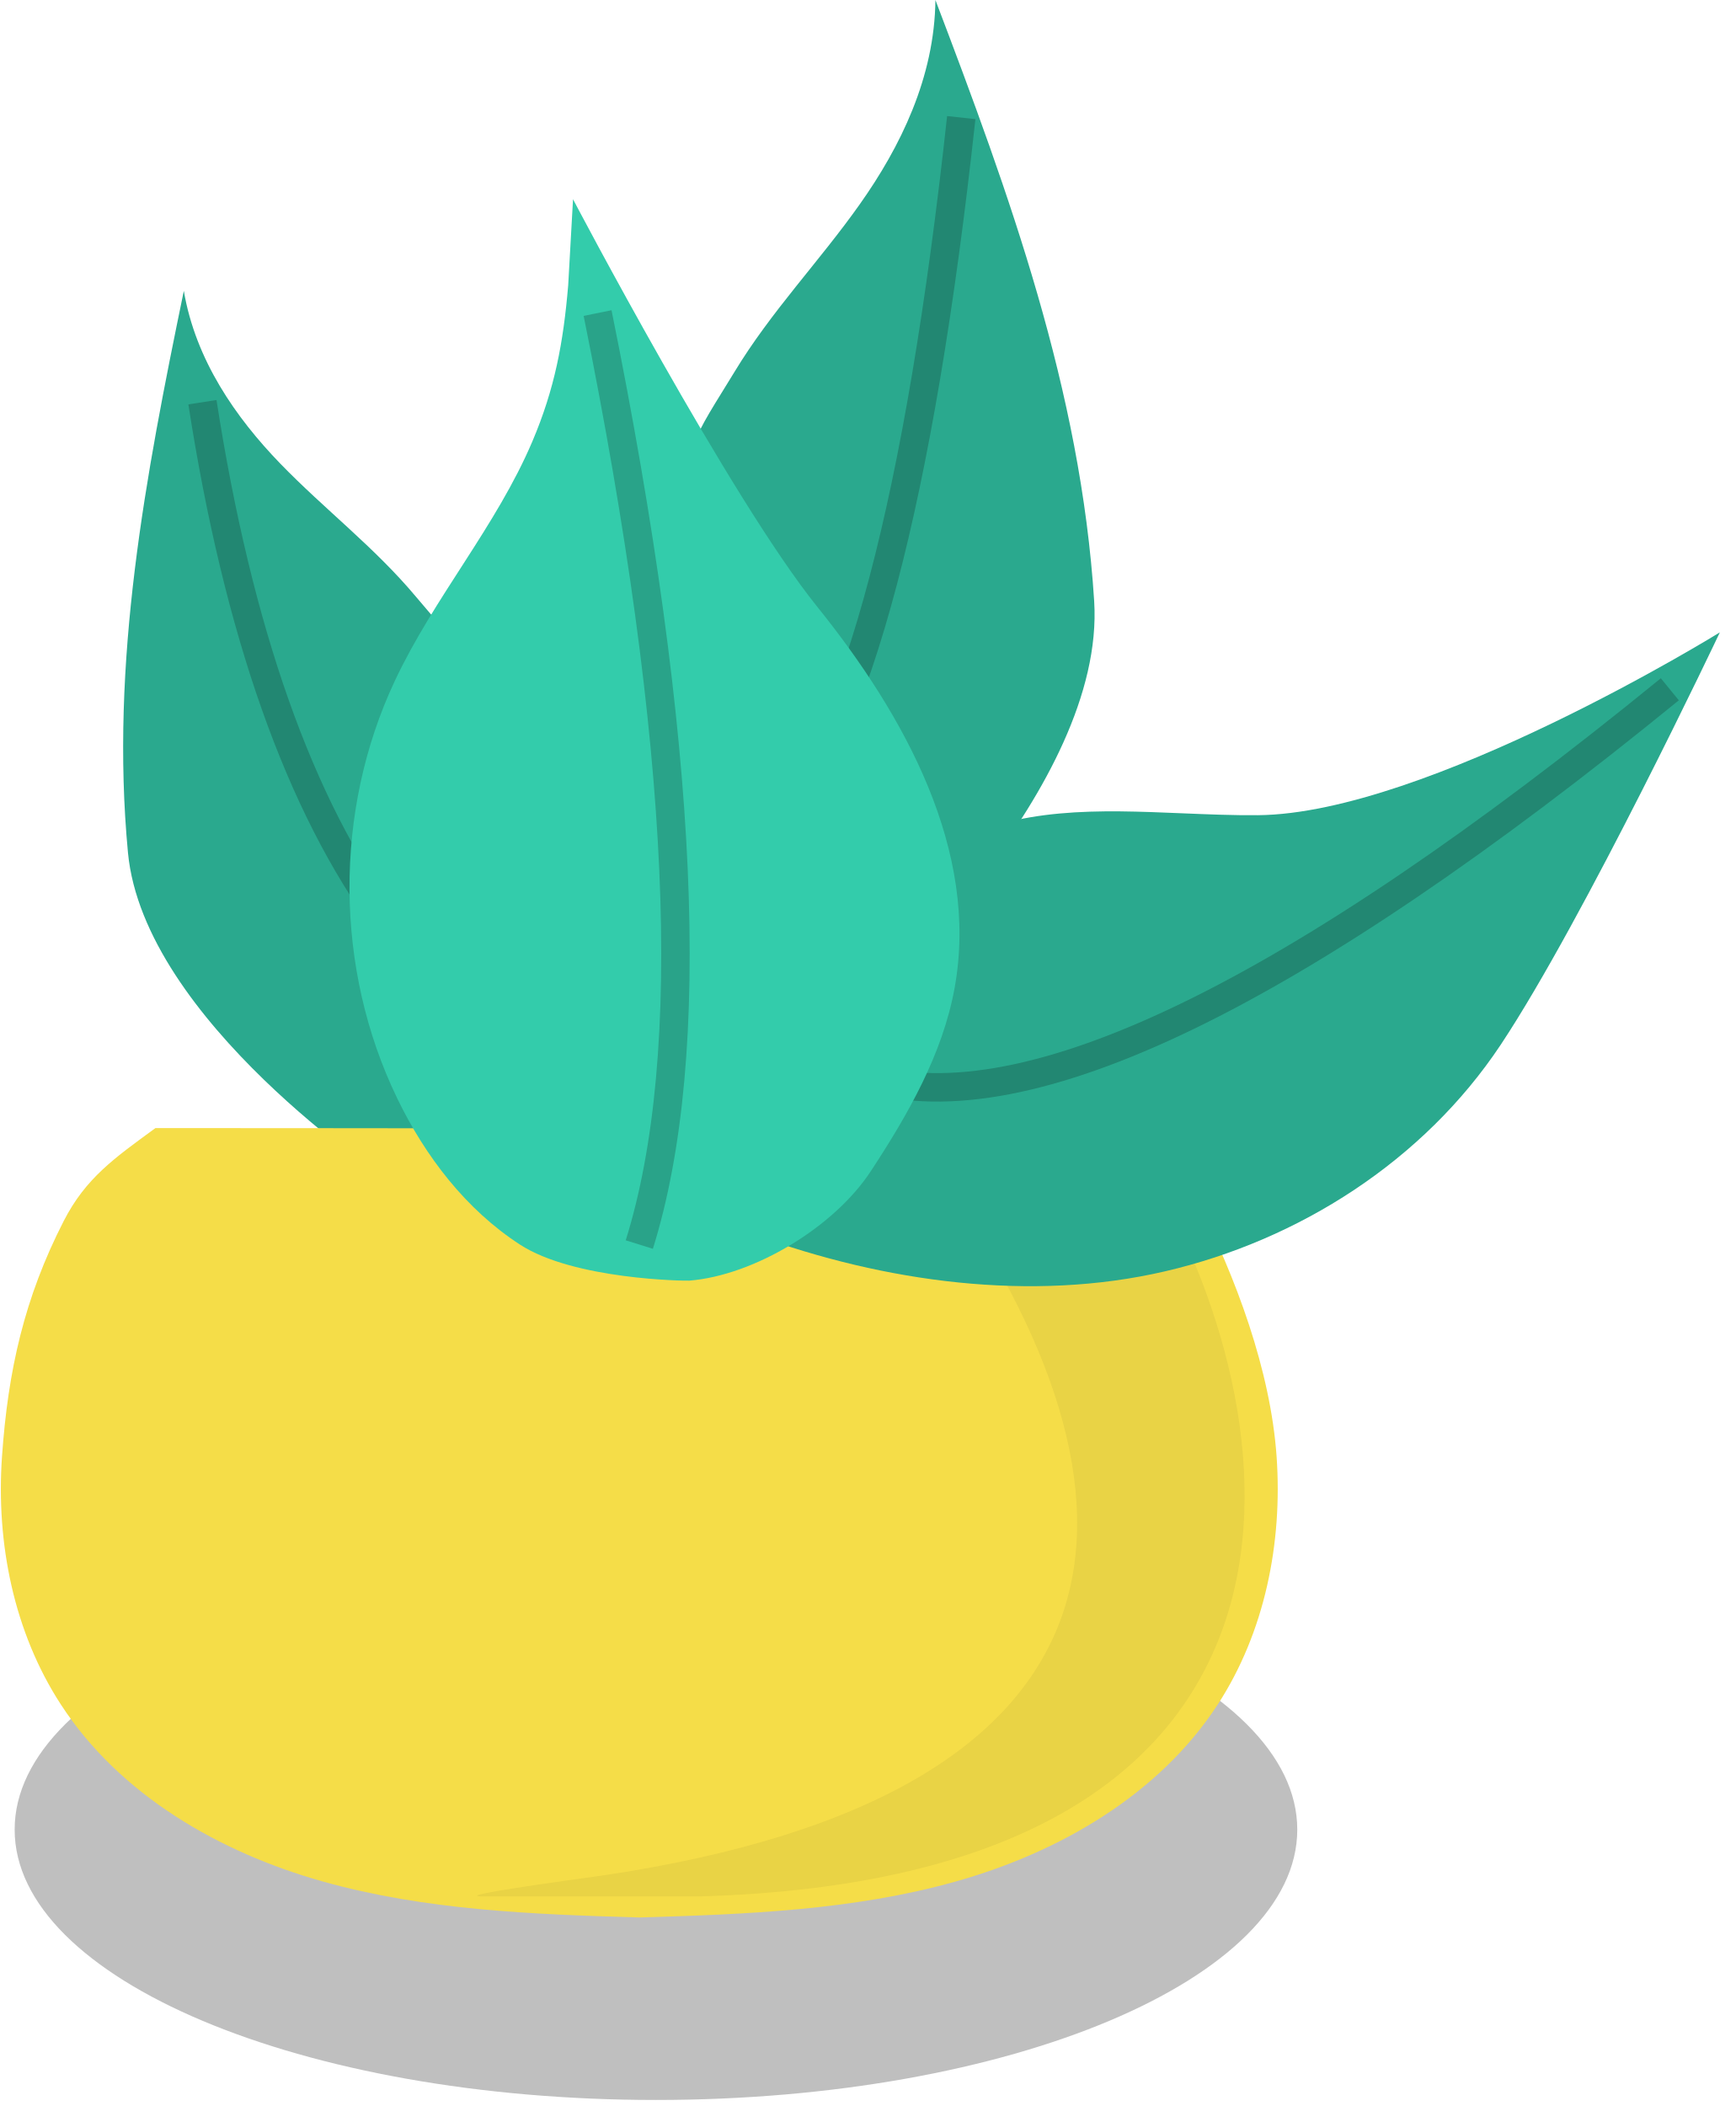
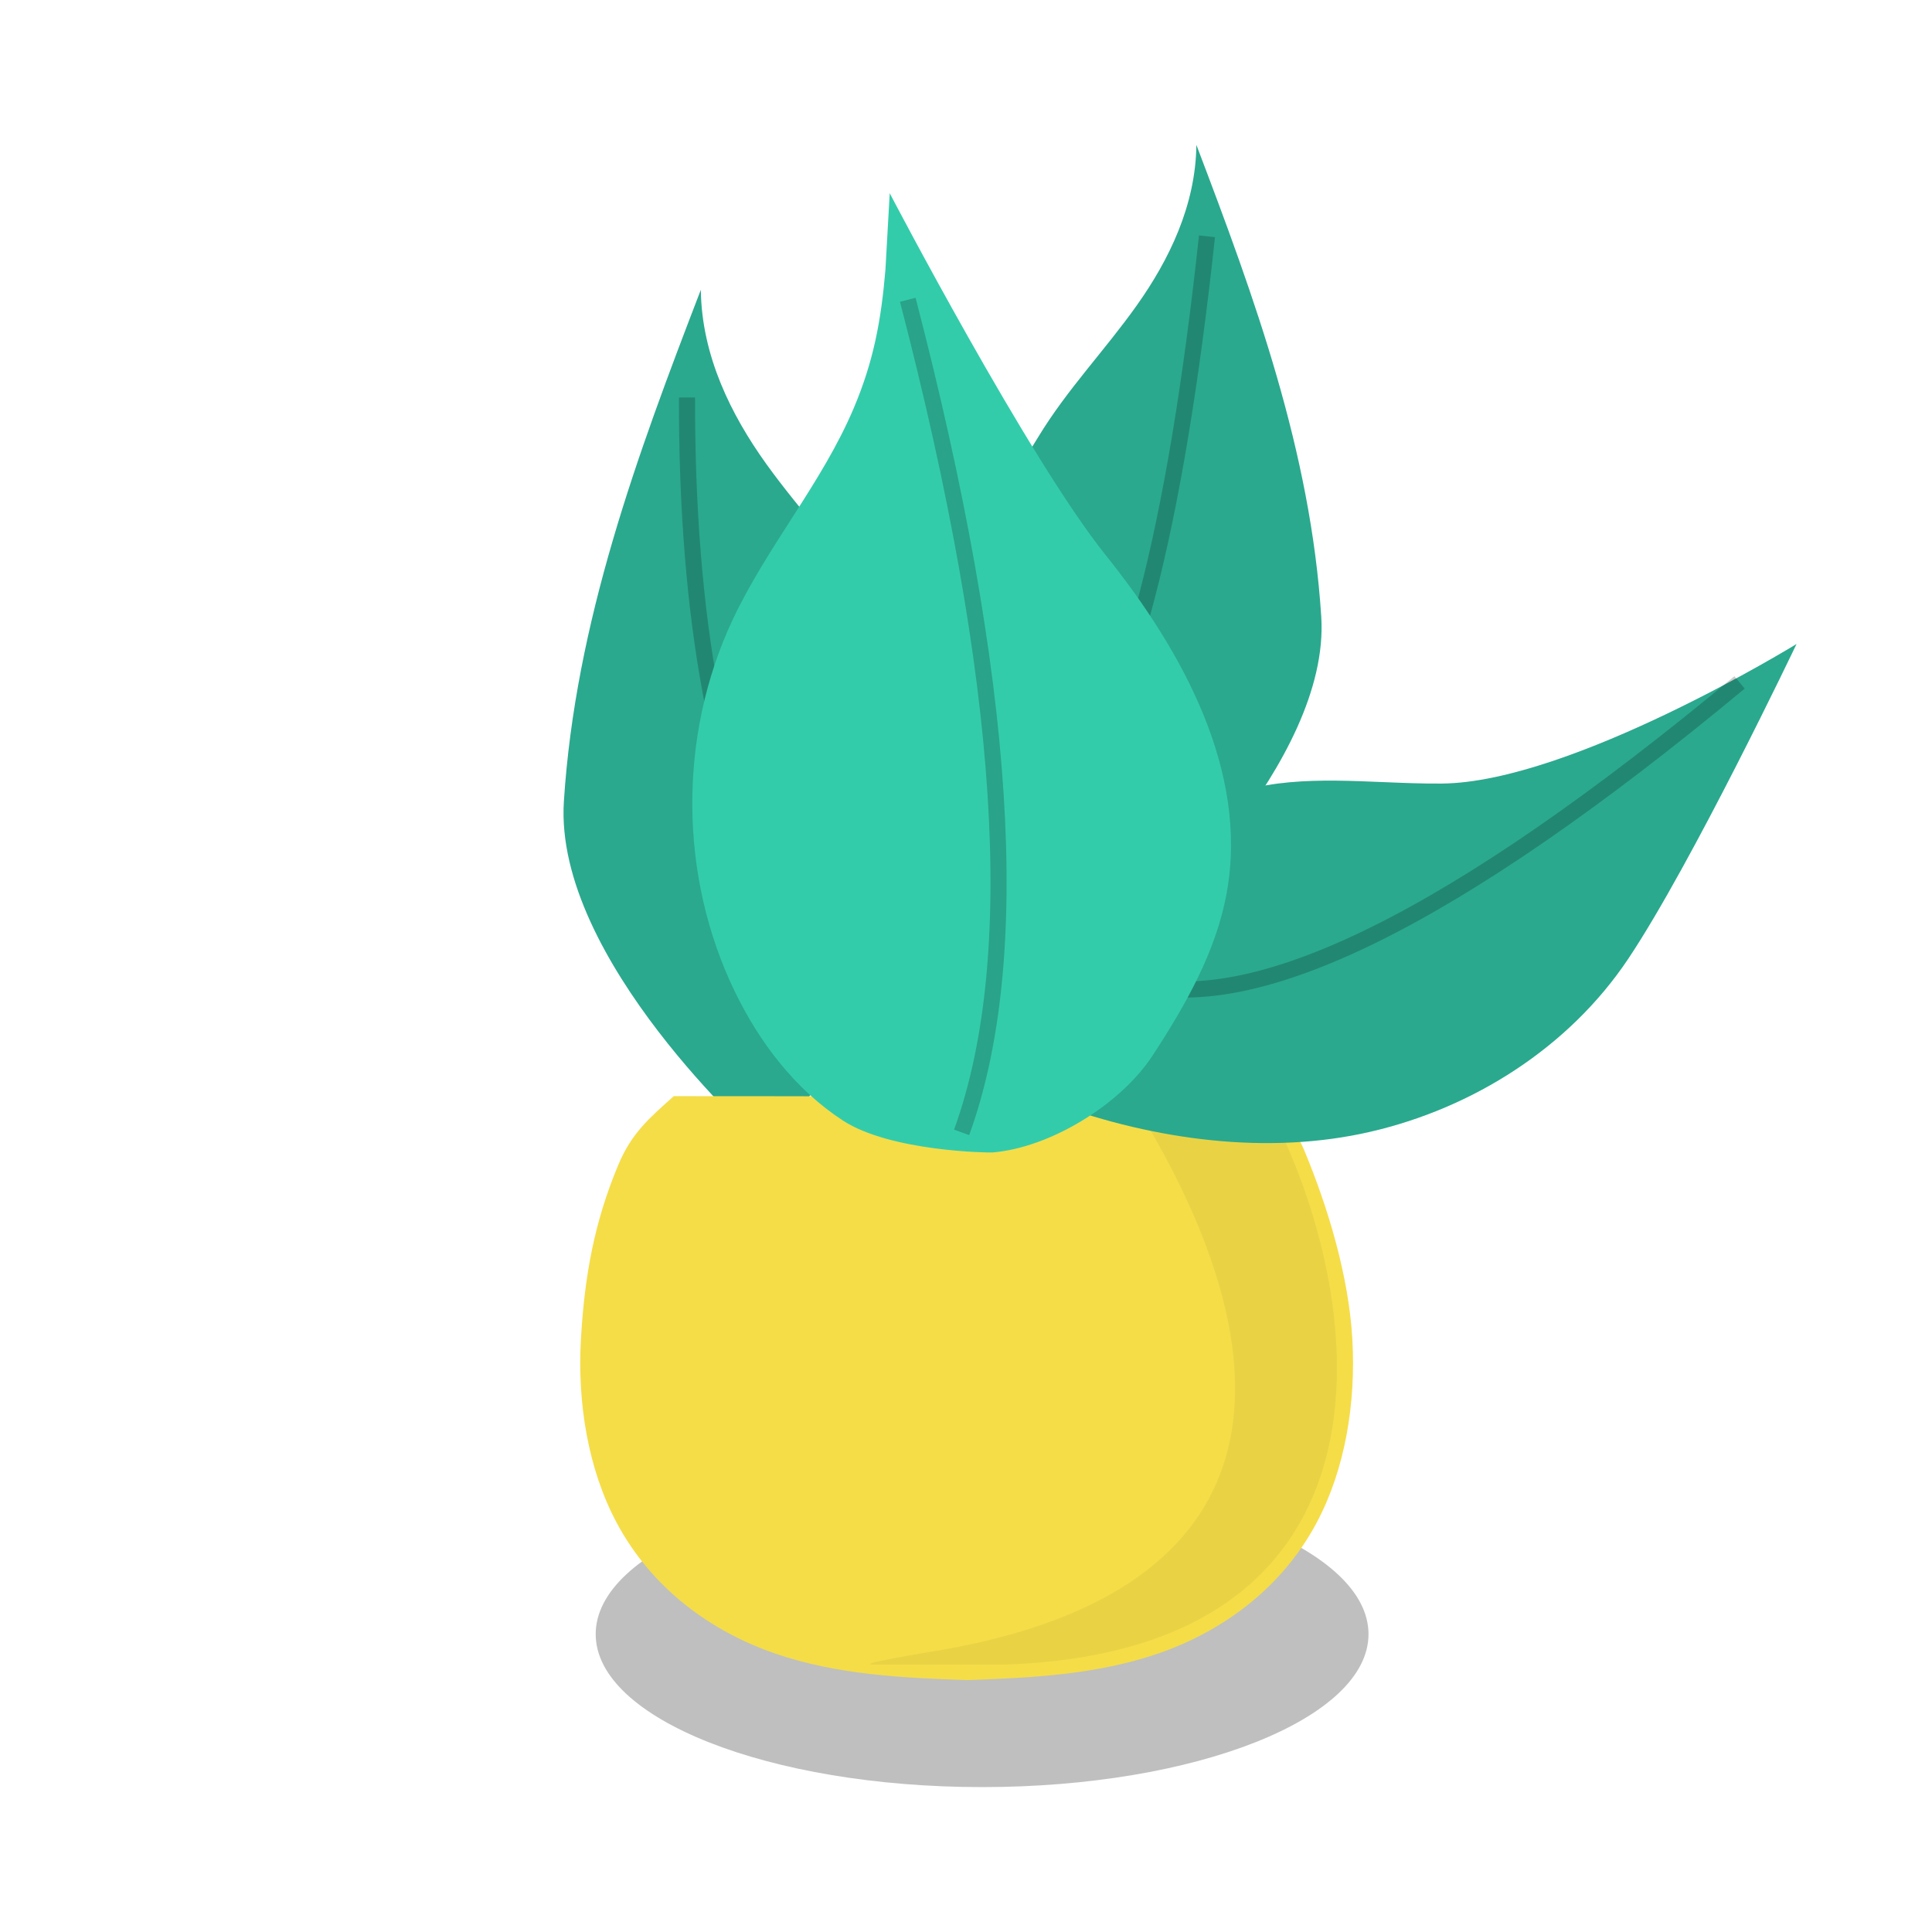
- <svg xmlns="http://www.w3.org/2000/svg" width="61" height="74" viewBox="0 0 61 74">
-   <g fill="none" fill-rule="evenodd" transform="translate(-3 -1)">
-     <path fill="#000" fill-opacity=".25" d="M48.588,65.288 C48.588,70.536 38.497,74.788 26.052,74.788 C13.606,74.788 3.515,70.536 3.515,65.288 C3.515,60.04 13.606,55.788 26.052,55.788 C38.497,55.788 48.588,60.04 48.588,65.288" />
-     <g transform="translate(.03 .064)">
-       <g transform="rotate(-9 80.108 3.101)">
-         <path fill="#2AA98E" d="M4.013,19.191 C3.643,25.107 11.226,32 11.226,32 L11.226,32 C17.124,27.527 16.883,17.06 16.883,17.06 L16.883,17.06 C17.294,14.618 16.581,13.833 15.411,11.884 L15.411,11.884 C14.242,9.936 12.722,8.354 11.435,6.521 L11.435,6.521 C10.15,4.688 9.068,2.47 9.04,0 L9.04,0 C6.702,6.2 4.435,12.467 4.013,19.191" />
-         <path stroke="#000" stroke-opacity=".2" d="M1,12 C11.875,24.151 21.542,27.784 30,22.899" transform="rotate(42 15.5 18.5)" />
-       </g>
-       <path fill="#2AA98E" d="M33.184,8.113 C31.757,10.132 30.069,11.873 28.772,14.018 L28.772,14.018 C27.474,16.163 26.683,17.027 27.138,19.715 L27.138,19.715 C27.138,19.715 26.87,31.237 33.416,36.16 L33.416,36.16 C33.416,36.16 41.833,28.574 41.421,22.06 L41.421,22.06 C40.953,14.659 38.438,7.761 35.842,0.936 L35.842,0.936 C35.812,3.655 34.612,6.096 33.184,8.113" />
-       <path stroke="#000" stroke-opacity=".2" d="M22.592,10.503 C32.61,19.455 39.842,24.189 44.289,24.707" transform="scale(-1 1) rotate(42 0 -69.51)" />
-       <path fill="#F5DD48" d="M3.04,52.121 C2.828,55.149 3.453,58.283 5.109,60.828 C7.173,64.001 10.671,66.024 14.316,67.048 C17.917,68.061 21.697,68.201 25.436,68.312 C29.175,68.201 32.954,68.061 36.554,67.048 C40.199,66.024 43.698,64.001 45.763,60.828 C47.419,58.283 48.043,55.149 47.832,52.121 C47.621,49.093 46.398,45.803 45.014,43.101 C44.529,42.155 43.41,41.116 42.723,40.73 C42.723,40.574 8.483,40.574 8.433,40.574 C6.99,41.628 5.981,42.332 5.21,43.838 C3.825,46.539 3.25,49.093 3.04,52.121 Z" />
-       <path fill="#000" fill-rule="nonzero" d="M35.816,42.026 C44.05,53.625 43.41,63.982 24.125,66.84 C20.577,67.325 19.179,67.569 19.932,67.572 L27.539,67.572 C50.135,66.933 48.775,51.476 43.373,42.116 C43.373,42.026 35.816,42.116 35.816,42.026 Z" opacity=".05" />
-       <path fill="#2AA98E" d="M47.174,29.58 C46.295,29.588 45.402,29.55 44.507,29.513 L44.507,29.513 C41.615,29.392 38.702,29.27 36.212,30.665 L36.212,30.665 L29.504,44.328 C34.044,45.985 39.214,46.701 43.913,45.607 L43.913,45.607 C48.613,44.515 52.993,41.729 55.706,37.648 L55.706,37.648 C58.635,33.238 63.408,23.156 63.408,23.156 L63.408,23.156 C63.408,23.156 53.102,29.53 47.174,29.58" />
-       <path stroke="#000" stroke-opacity=".2" d="M33.445,25.156 C46.649,35.924 56.051,40.475 61.65,38.808" transform="matrix(-1 0 0 1 95.095 0)" />
-       <path fill="#33CCAB" d="M22.937,10.962 C22.766,12.98 22.464,14.597 21.678,16.446 L21.678,16.446 C20.412,19.423 18.219,21.934 16.843,24.864 L16.843,24.864 C14.69,29.447 14.724,34.981 16.933,39.538 L16.933,39.538 C17.915,41.567 19.338,43.43 21.239,44.666 L21.239,44.666 C23.141,45.904 27.065,45.945 27.193,45.935 L27.193,45.935 C29.489,45.748 32.292,44.04 33.569,42.092 L33.569,42.092 C34.876,40.101 36.093,37.983 36.517,35.647 L36.517,35.647 C37.391,30.839 34.772,26.086 31.694,22.262 L31.694,22.262 C28.616,18.439 23.107,7.936 23.107,7.936 L23.107,7.936 C23.107,7.936 22.943,10.902 22.937,10.962" />
-       <path stroke="#000" stroke-opacity=".2" d="M23.97,11.936 C27.037,27.074 27.526,37.984 25.436,44.667" />
+ <svg xmlns="http://www.w3.org/2000/svg" width="120" height="120" viewBox="0 0 120 120">
+   <g fill="none" fill-rule="evenodd">
+     <g transform="translate(27.102 18)">
+       <path fill="#2AA98E" d="M7.921,31.784 C7.294,41.584 20.127,53 20.127,53 L20.127,53 C30.109,45.591 29.7,28.256 29.7,28.256 L29.7,28.256 C30.395,24.211 29.189,22.911 27.21,19.682 L27.21,19.682 C25.231,16.456 22.658,13.837 20.481,10.8 L20.481,10.8 C18.306,7.764 16.475,4.091 16.428,0 L16.428,0 C12.471,10.269 8.634,20.648 7.921,31.784" />
+       <path stroke="#000" stroke-opacity=".2" d="M2,20.218 C20.296,40.621 36.568,46.715 50.816,38.498" transform="rotate(42 26.408 31.127)" />
+     </g>
+     <g transform="translate(36 68)">
+       <path fill="#000" fill-opacity=".25" d="M49,33.5 C49,38.748 38.254,43 25.001,43 C11.746,43 1,38.748 1,33.5 C1,28.252 11.746,24 25.001,24 C38.254,24 49,28.252 49,33.5" />
+       <path fill="#F5DD48" d="M0.082,15.183 C-0.144,19.144 0.524,23.242 2.296,26.569 C4.503,30.718 8.246,33.364 12.145,34.704 C15.996,36.028 20.04,36.212 24.04,36.356 C28.039,36.212 32.082,36.028 35.933,34.704 C39.833,33.364 43.575,30.718 45.784,26.569 C47.555,23.242 48.223,19.144 47.997,15.183 C47.771,11.223 46.463,6.922 44.983,3.388 C44.464,2.151 43.267,0.792 42.532,0.287 C42.532,0.084 5.905,0.084 5.851,0.084 C4.308,1.462 3.228,2.383 2.404,4.352 C0.922,7.884 0.307,11.223 0.082,15.183 Z" />
+       <path fill="#000" fill-rule="nonzero" d="M35.33,1.982 C44.183,17.15 43.495,30.694 22.76,34.432 C18.945,35.065 17.443,35.384 18.252,35.389 L26.43,35.389 C50.725,34.553 49.263,14.34 43.455,2.1 C43.455,1.982 35.33,2.1 35.33,1.982 Z" opacity=".05" />
+     </g>
+     <g transform="translate(52 9)">
+       <path fill="#2AA98E" d="M18.613,9.96 C16.629,12.762 14.282,15.179 12.479,18.155 L12.479,18.155 C10.674,21.132 9.574,22.331 10.207,26.062 L10.207,26.062 C10.207,26.062 9.834,42.052 18.936,48.885 L18.936,48.885 C18.936,48.885 30.639,38.357 30.066,29.316 L30.066,29.316 C29.415,19.045 25.918,9.472 22.309,0 L22.309,0 C22.267,3.773 20.599,7.161 18.613,9.96" />
+       <path stroke="#000" stroke-opacity=".2" d="M3.6,13.112 C17.347,25.423 27.259,31.948 33.336,32.687" transform="scale(-1 1) rotate(42 0 -25.212)" />
+       <path fill="#2AA98E" d="M37.551,39.668 C36.358,39.679 35.146,39.628 33.931,39.578 L33.931,39.578 C30.006,39.415 26.052,39.25 22.672,41.132 L22.672,41.132 L13.566,59.568 C19.729,61.804 26.746,62.771 33.125,61.294 L33.125,61.294 C39.504,59.821 45.45,56.062 49.132,50.555 L49.132,50.555 C53.108,44.604 59.586,31 59.586,31 L59.586,31 C59.586,31 45.598,39.601 37.551,39.668" />
+       <path stroke="#000" stroke-opacity=".2" d="M18.286,33.385 C35.963,48.071 48.55,54.278 56.046,52.004" transform="matrix(-1 0 0 1 74.333 0)" />
+     </g>
+     <g transform="translate(43 12)">
+       <path fill="#33CCAB" d="M11.996,4.746 C11.729,7.909 11.258,10.445 10.03,13.344 L10.03,13.344 C8.055,18.012 4.632,21.949 2.484,26.543 L2.484,26.543 C-0.877,33.73 -0.824,42.406 2.624,49.552 L2.624,49.552 C4.158,52.733 6.378,55.654 9.345,57.593 L9.345,57.593 C12.314,59.533 18.439,59.598 18.639,59.582 L18.639,59.582 C22.223,59.289 26.598,56.61 28.592,53.557 L28.592,53.557 C30.632,50.434 32.531,47.114 33.194,43.451 L33.194,43.451 C34.557,35.912 30.47,28.46 25.664,22.464 L25.664,22.464 C20.86,16.468 12.262,4.4408921e-13 12.262,4.4408921e-13 L12.262,4.4408921e-13 C12.262,4.4408921e-13 12.005,4.652 11.996,4.746" />
+       <path stroke="#000" stroke-opacity=".2" d="M13.384,6.62 C19.539,30.289 20.653,47.527 16.728,58.335" />
    </g>
  </g>
</svg>
